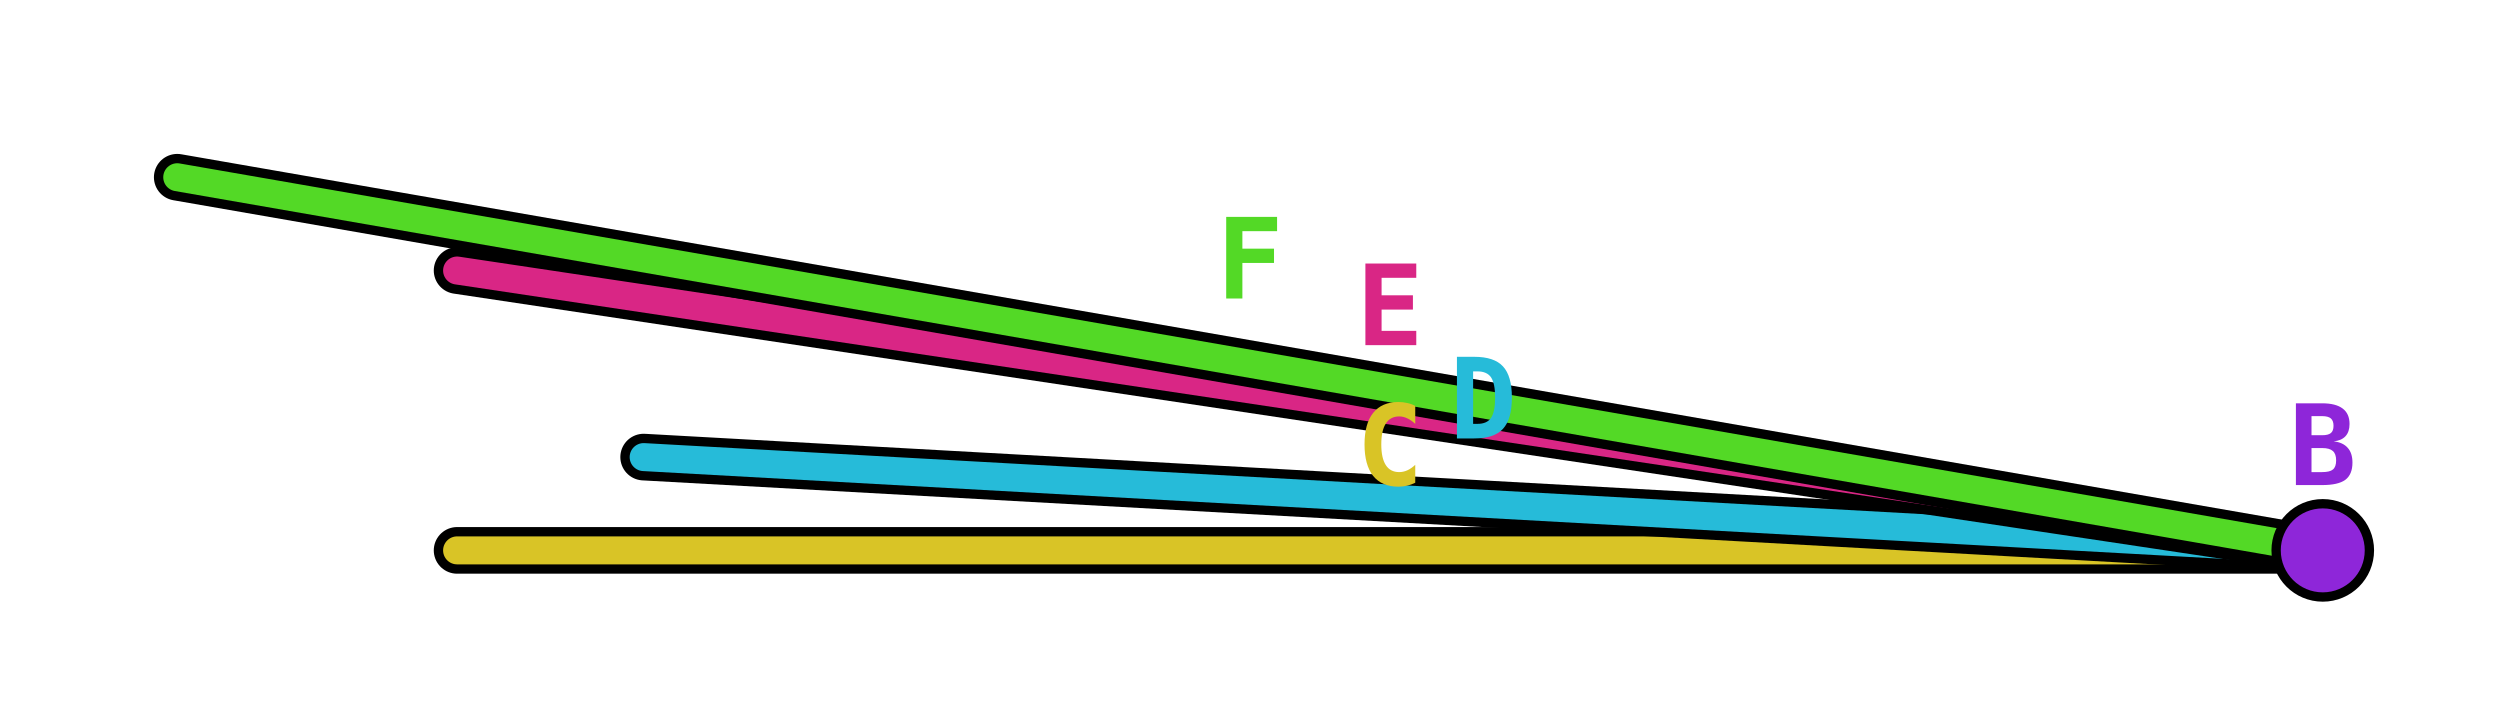
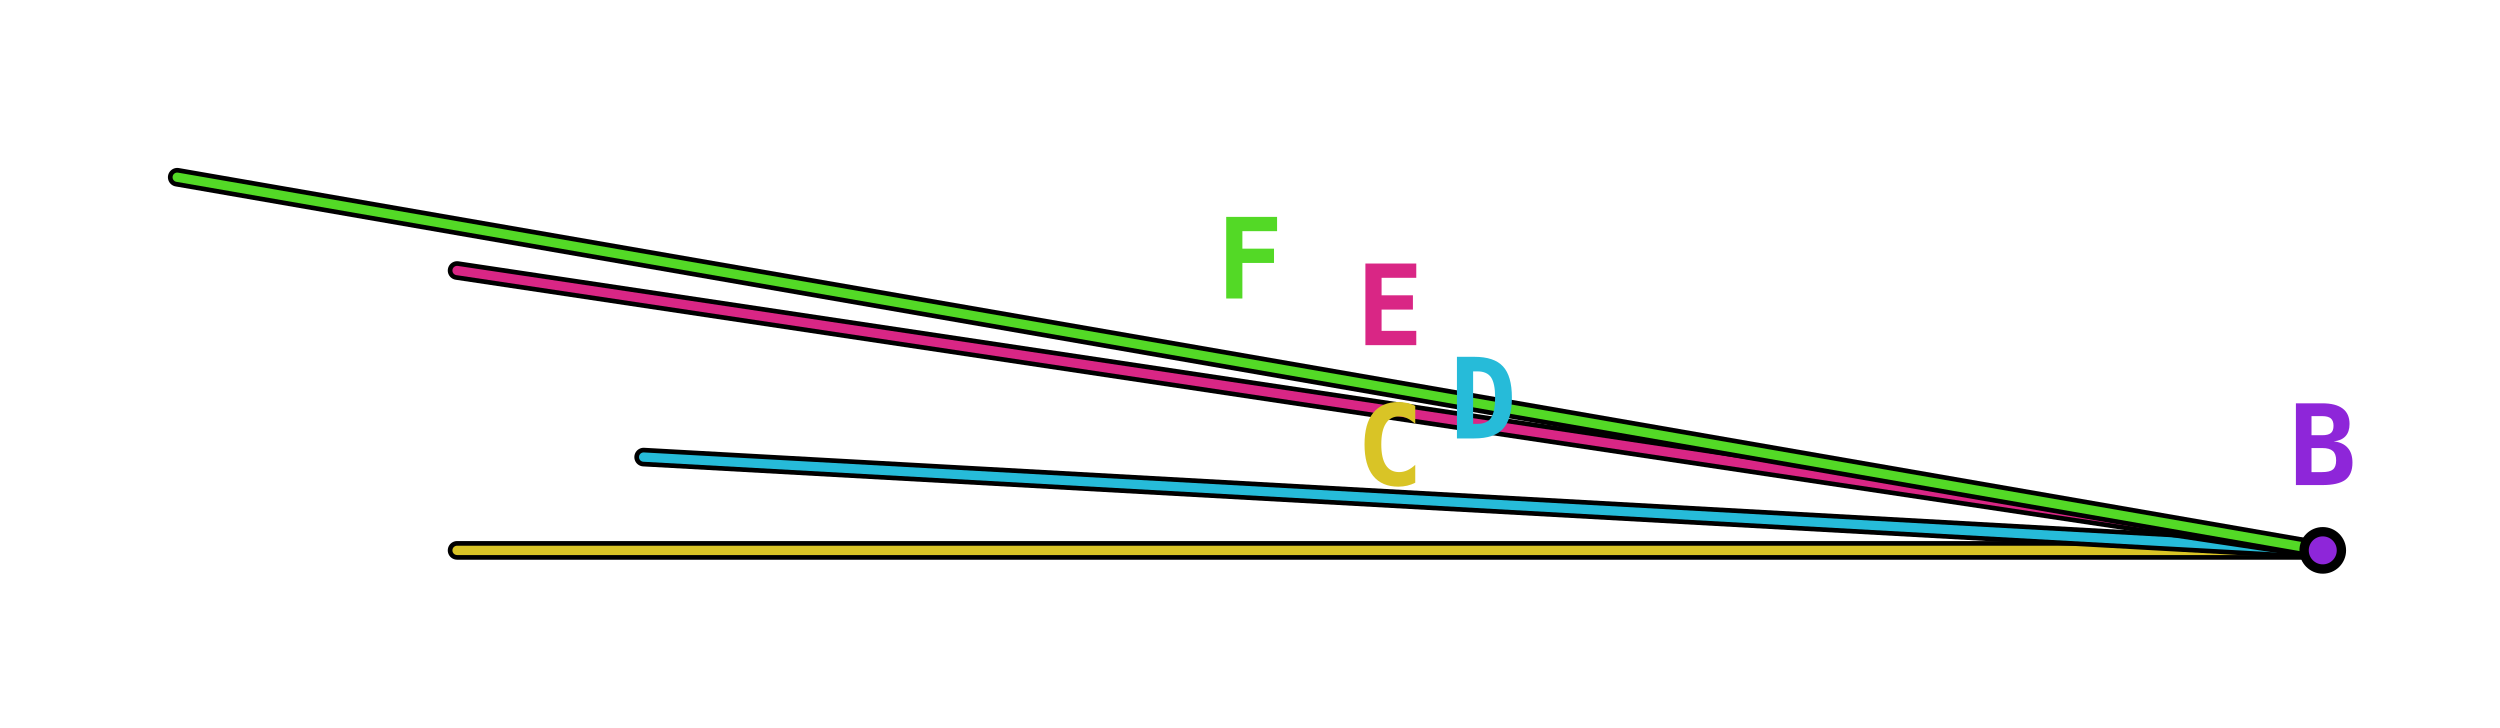
<svg xmlns="http://www.w3.org/2000/svg" width="100%" height="auto" viewBox="-9 -19 268 78">
-   <polyline stroke="black" stroke-width="5" stroke-linecap="round" fill="none" points="40,40 240,40" />
-   <polyline stroke="hsl(53,70%,50%)" stroke-width="3" stroke-linecap="round" fill="none" points="40,40 240,40" />
-   <polyline stroke="black" stroke-width="5" stroke-linecap="round" fill="none" points="60,30 240,40" />
-   <polyline stroke="hsl(190,70%,50%)" stroke-width="3" stroke-linecap="round" fill="none" points="60,30 240,40" />
-   <polyline stroke="black" stroke-width="5" stroke-linecap="round" fill="none" points="40,10 240,40" />
-   <polyline stroke="hsl(328,70%,50%)" stroke-width="3" stroke-linecap="round" fill="none" points="40,10 240,40" />
-   <polyline stroke="black" stroke-width="5" stroke-linecap="round" fill="none" points="10,0 240,40" />
-   <polyline stroke="hsl(105,70%,50%)" stroke-width="3" stroke-linecap="round" fill="none" points="10,0 240,40" />
-   <circle cx="240" cy="40" r="5" stroke="black" fill="hsl(275,70%,50%)" />
+   <polyline stroke="black" stroke-width="2" stroke-linecap="round" fill="none" points="40,40 240,40" />
+   <polyline stroke="hsl(53,70%,50%)" stroke-width="1" stroke-linecap="round" fill="none" points="40,40 240,40" />
+   <polyline stroke="black" stroke-width="2" stroke-linecap="round" fill="none" points="60,30 240,40" />
+   <polyline stroke="hsl(190,70%,50%)" stroke-width="1" stroke-linecap="round" fill="none" points="60,30 240,40" />
+   <polyline stroke="black" stroke-width="2" stroke-linecap="round" fill="none" points="40,10 240,40" />
+   <polyline stroke="hsl(328,70%,50%)" stroke-width="1" stroke-linecap="round" fill="none" points="40,10 240,40" />
+   <polyline stroke="black" stroke-width="2" stroke-linecap="round" fill="none" points="10,0 240,40" />
+   <polyline stroke="hsl(105,70%,50%)" stroke-width="1" stroke-linecap="round" fill="none" points="10,0 240,40" />
+   <circle cx="240" cy="40" r="2" stroke="black" fill="hsl(275,70%,50%)" />
  <text x="240" y="33" fill="hsl(275,70%,50%)" font-size="1.0rem" text-anchor="middle" font-family="monospace" font-weight="bold">B</text>
  <text x="" y="" fill="" font-size="1.0rem" text-anchor="middle" font-family="monospace" font-weight="bold" />
  <text x="140" y="33" fill="hsl(53,70%,50%)" font-size="1.0rem" text-anchor="middle" font-family="monospace" font-weight="bold">C</text>
  <text x="" y="" fill="" font-size="1.0rem" text-anchor="middle" font-family="monospace" font-weight="bold" />
  <text x="150" y="28" fill="hsl(190,70%,50%)" font-size="1.0rem" text-anchor="middle" font-family="monospace" font-weight="bold">D</text>
  <text x="" y="" fill="" font-size="1.0rem" text-anchor="middle" font-family="monospace" font-weight="bold" />
  <text x="140" y="18" fill="hsl(328,70%,50%)" font-size="1.0rem" text-anchor="middle" font-family="monospace" font-weight="bold">E</text>
  <text x="" y="" fill="" font-size="1.0rem" text-anchor="middle" font-family="monospace" font-weight="bold" />
  <text x="125" y="13" fill="hsl(105,70%,50%)" font-size="1.0rem" text-anchor="middle" font-family="monospace" font-weight="bold">F</text>
</svg>
